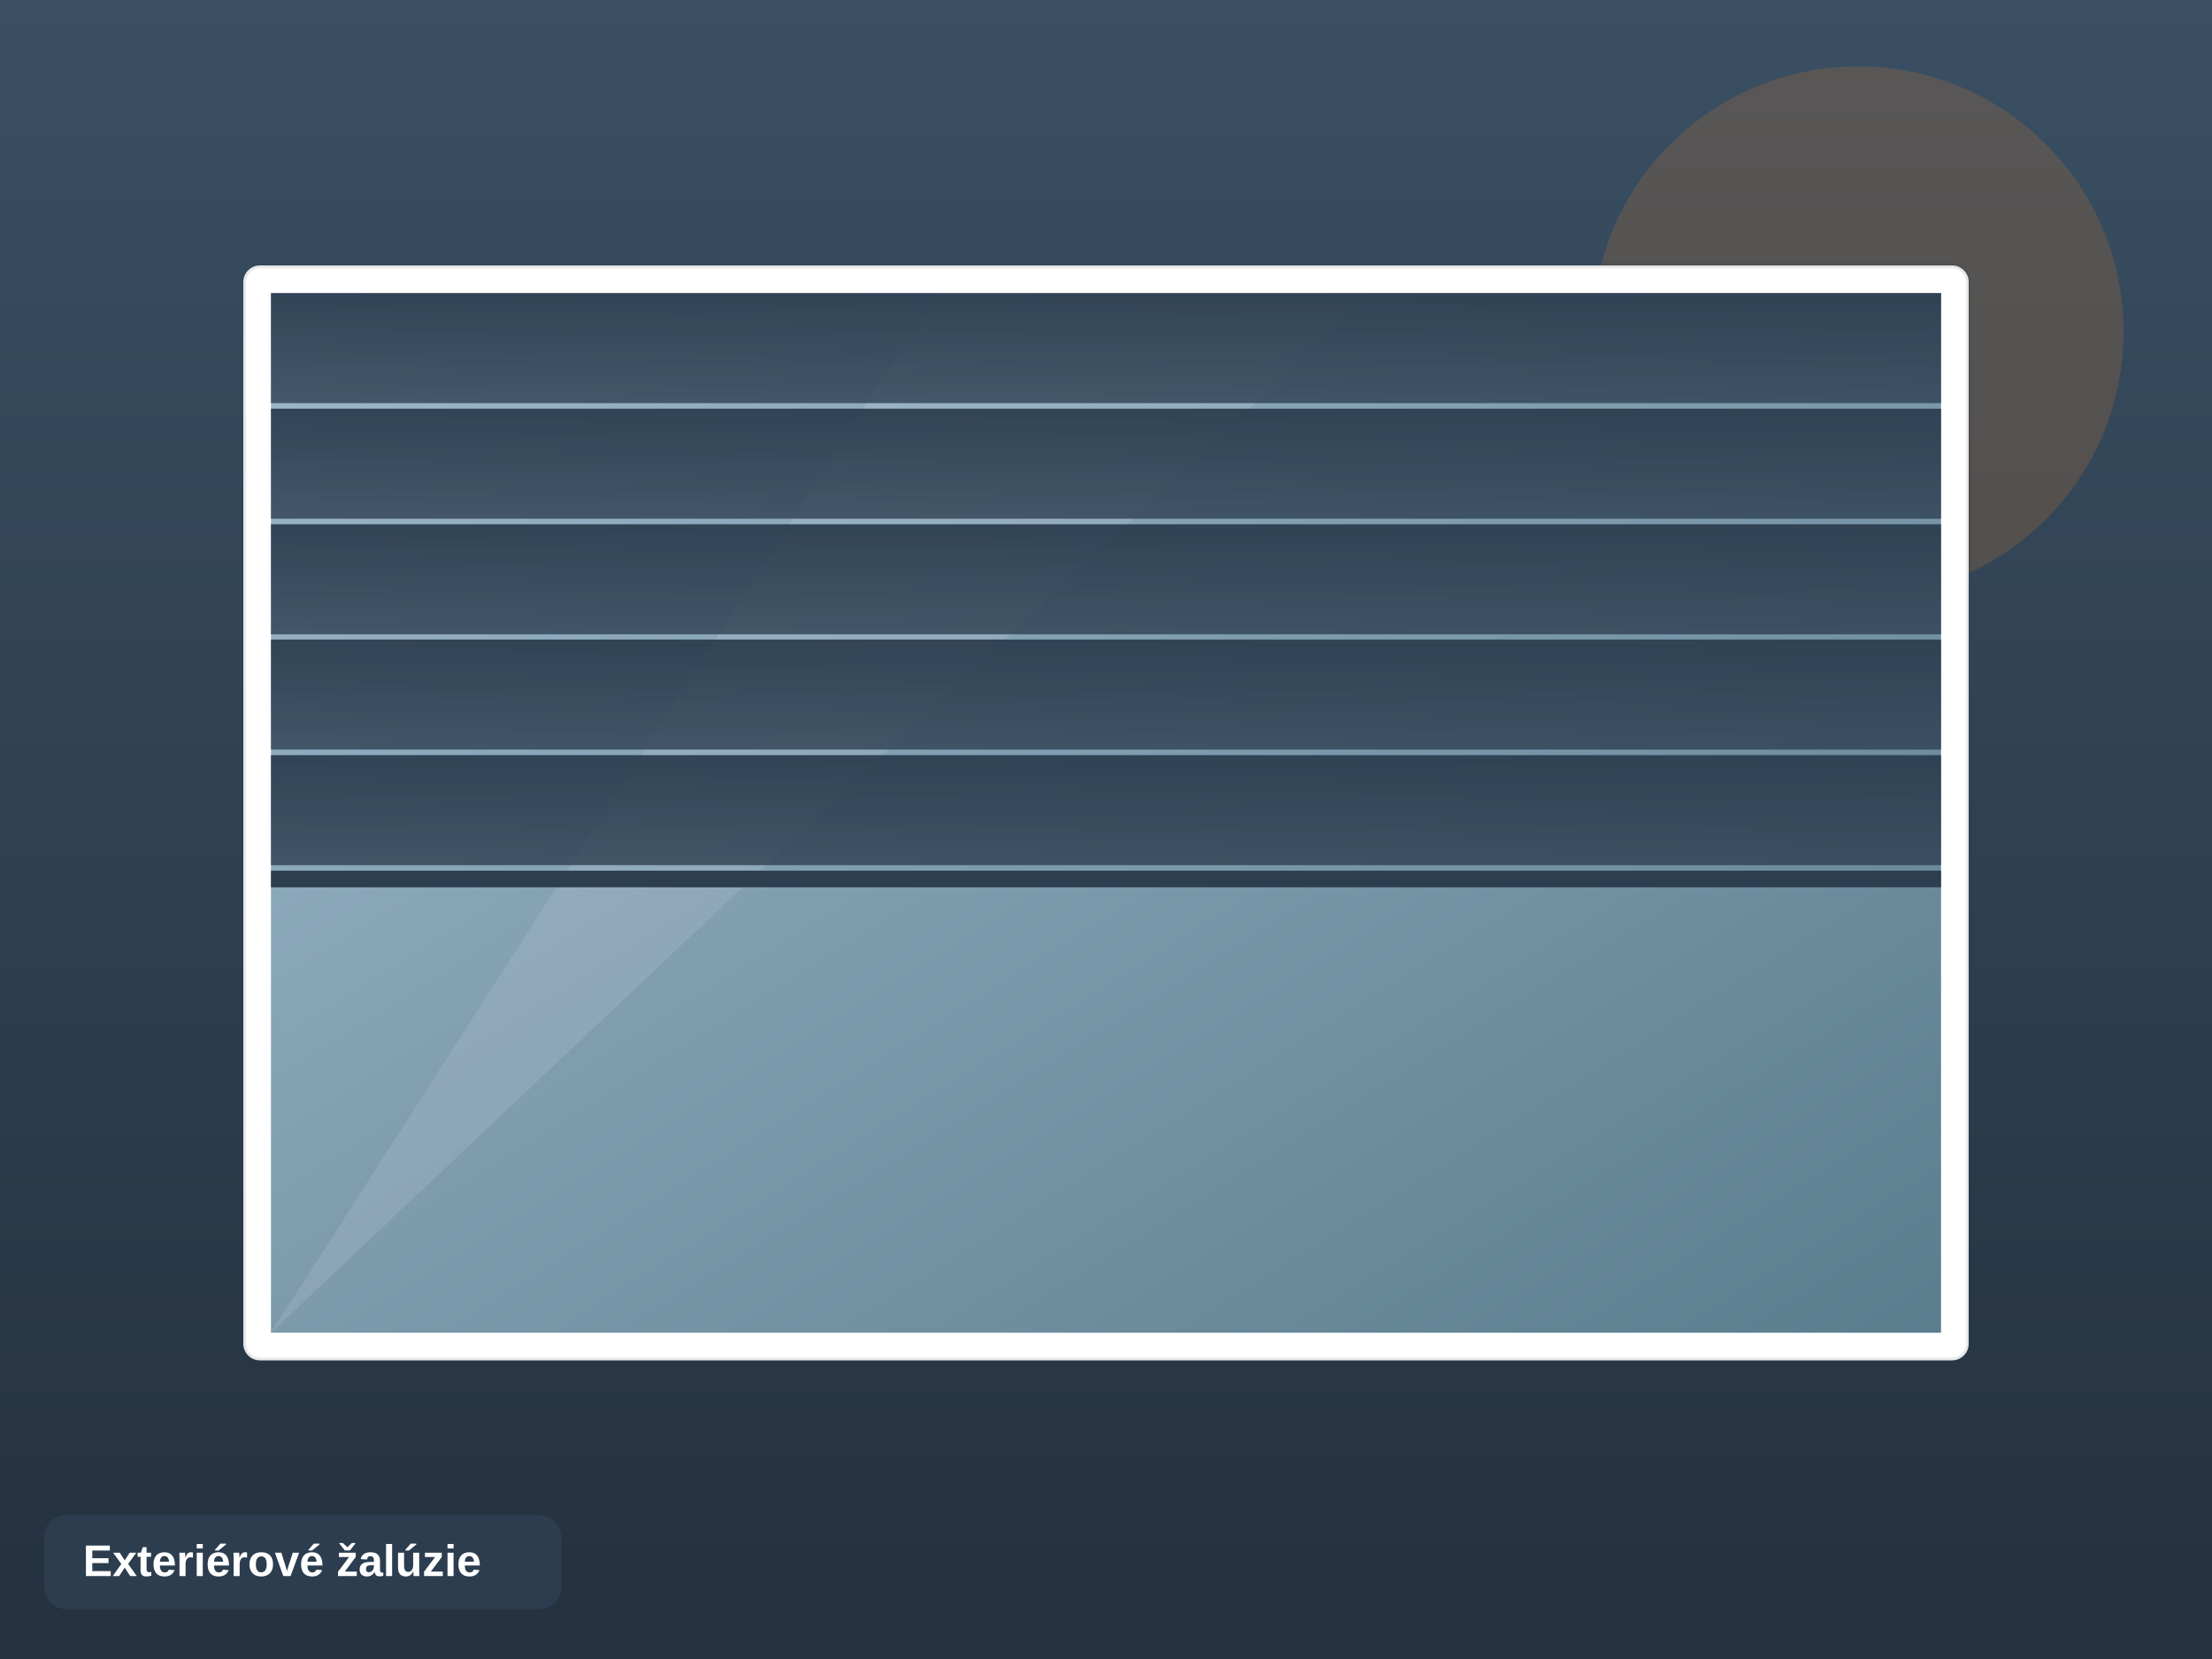
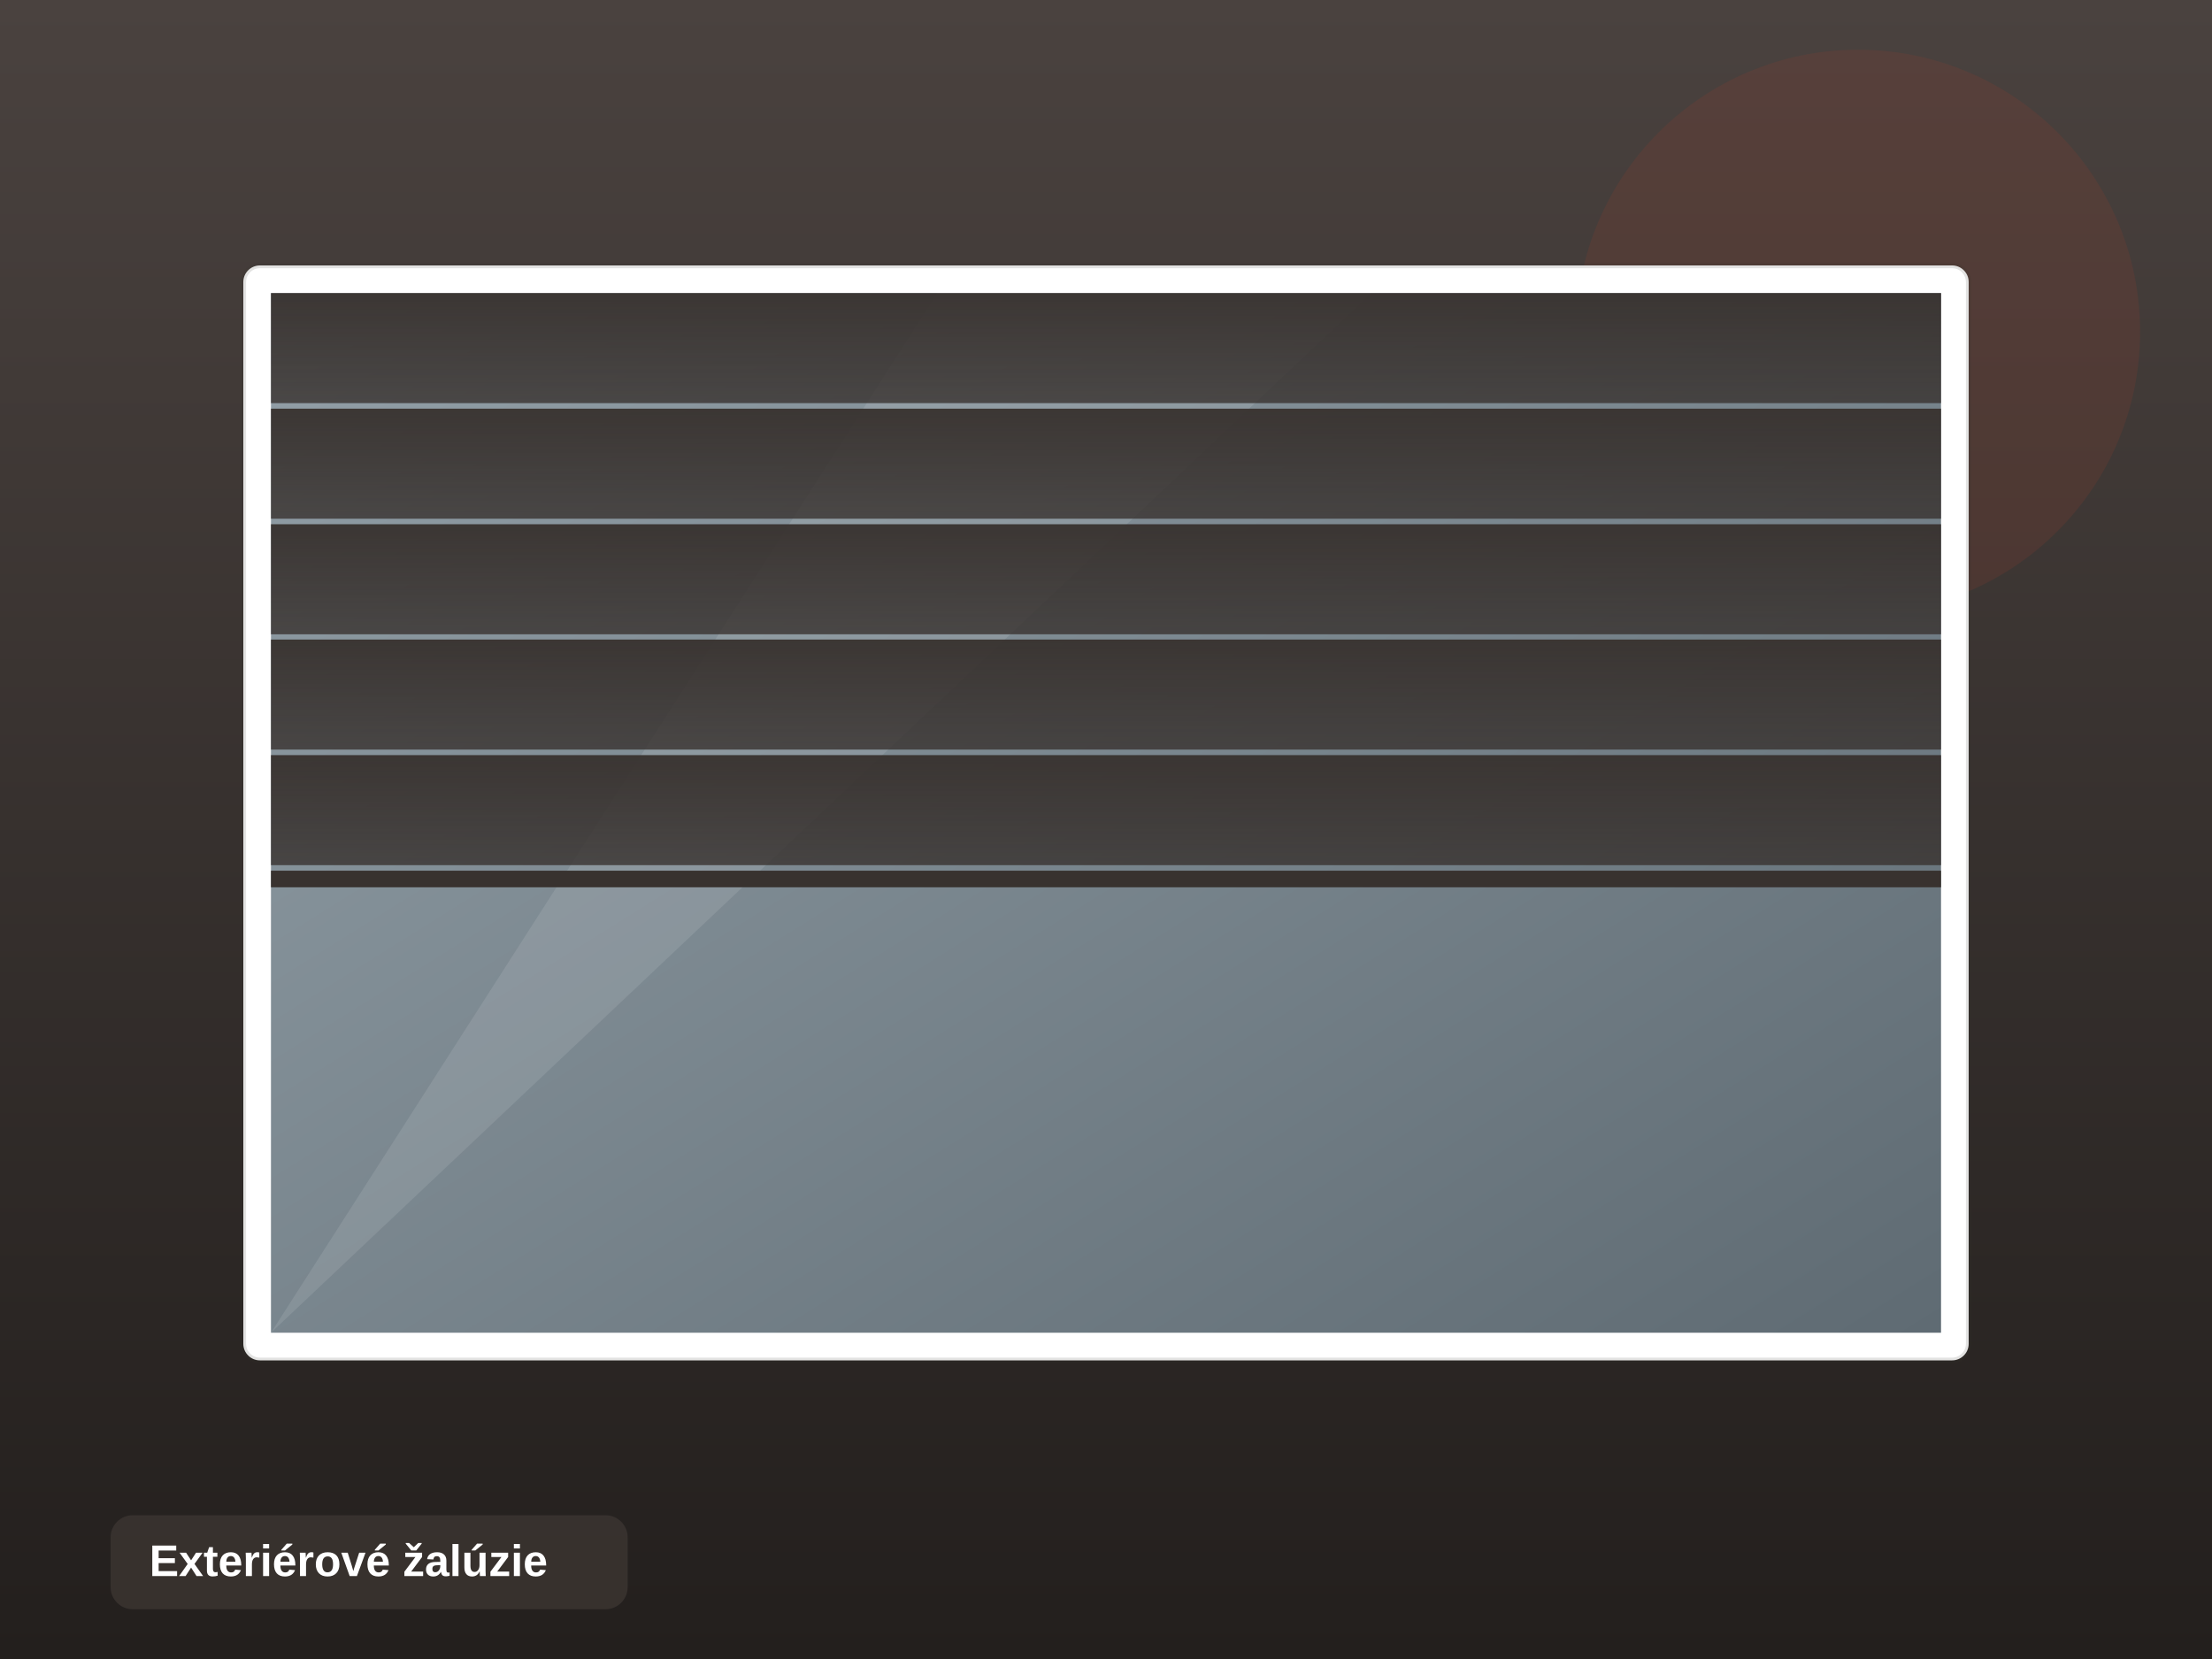
<svg xmlns="http://www.w3.org/2000/svg" viewBox="0 0 800 600" role="img" aria-label="Exteriérové žalúzie">
  <defs>
-     <linearGradient id="wallproductexterier" x1="0" y1="0" x2="0" y2="1">
-       <stop offset="0" stop-color="#3a4f63" />
-       <stop offset="1" stop-color="#24313f" />
+     <linearGradient id="wallex" x1="0" y1="0" x2="0" y2="1">
+       <stop offset="0" stop-color="#4a423f" />
+       <stop offset="1" stop-color="#231f1d" />
    </linearGradient>
-     <linearGradient id="glassproductexterier" x1="0" y1="0" x2="1" y2="1">
-       <stop offset="0" stop-color="#9fb8cc" />
-       <stop offset="1" stop-color="#5b7d8e" />
+     <linearGradient id="glassex" x1="0" y1="0" x2="1" y2="1">
+       <stop offset="0" stop-color="#93a0a8" />
+       <stop offset="1" stop-color="#5f6b73" />
    </linearGradient>
-     <linearGradient id="slatproductexterier" x1="0" y1="0" x2="0" y2="1">
-       <stop offset="0" stop-color="#2C3E50" stop-opacity="0.95" />
-       <stop offset="1" stop-color="#2C3E50" stop-opacity="0.78" />
+     <linearGradient id="slatex" x1="0" y1="0" x2="0" y2="1">
+       <stop offset="0" stop-color="#38322F" stop-opacity="0.96" />
+       <stop offset="1" stop-color="#38322F" stop-opacity="0.8" />
    </linearGradient>
  </defs>
-   <rect width="800" height="600" fill="url(#wallproductexterier)" />
-   <circle cx="672" cy="120" r="96" fill="#E67E22" opacity="0.18" />
+   <rect width="800" height="600" fill="url(#wallex)" />
+   <circle cx="672" cy="120" r="102" fill="#8B3A2C" opacity="0.20" />
  <rect x="88" y="96" width="624" height="396" rx="6" fill="#ffffff" />
-   <rect x="98" y="106" width="604" height="376" fill="url(#glassproductexterier)" />
+   <rect x="98" y="106" width="604" height="376" fill="url(#glassex)" />
  <polygon points="98,482 339,106 496,106 98,482" fill="#ffffff" opacity="0.10" />
-   <rect x="98" y="106.0" width="604" height="39.8" fill="url(#slatproductexterier)" />
-   <rect x="98" y="147.8" width="604" height="39.8" fill="url(#slatproductexterier)" />
-   <rect x="98" y="189.6" width="604" height="39.8" fill="url(#slatproductexterier)" />
-   <rect x="98" y="231.3" width="604" height="39.8" fill="url(#slatproductexterier)" />
-   <rect x="98" y="273.1" width="604" height="39.8" fill="url(#slatproductexterier)" />
-   <rect x="98" y="314.9" width="604" height="6" fill="#2C3E50" />
-   <rect x="88" y="96" width="624" height="396" rx="6" fill="none" stroke="#2C3E50" stroke-opacity="0.12" stroke-width="2" />
-   <g>
-     <rect x="0" y="554" width="800" height="46" fill="#2C3E50" opacity="0.0" />
-     <rect x="16" y="548" rx="8" height="34" width="187" fill="#2C3E50" opacity="0.92" />
-     <text x="30" y="570" font-family="Arial, sans-serif" font-size="16" font-weight="700" fill="#ffffff">Exteriérové žalúzie</text>
-   </g>
+   <rect x="98" y="106.0" width="604" height="39.8" fill="url(#slatex)" />
+   <rect x="98" y="147.8" width="604" height="39.8" fill="url(#slatex)" />
+   <rect x="98" y="189.6" width="604" height="39.8" fill="url(#slatex)" />
+   <rect x="98" y="231.3" width="604" height="39.8" fill="url(#slatex)" />
+   <rect x="98" y="273.1" width="604" height="39.8" fill="url(#slatex)" />
+   <rect x="98" y="314.9" width="604" height="6" fill="#38322F" />
+   <rect x="88" y="96" width="624" height="396" rx="6" fill="none" stroke="#38322F" stroke-opacity="0.14" stroke-width="2" />
+   <rect x="40" y="548" rx="8" height="34" width="187" fill="#38322F" opacity="0.92" />
+   <text x="54" y="570" font-family="Arial,sans-serif" font-size="16" font-weight="700" fill="#fff">Exteriérové žalúzie</text>
</svg>
